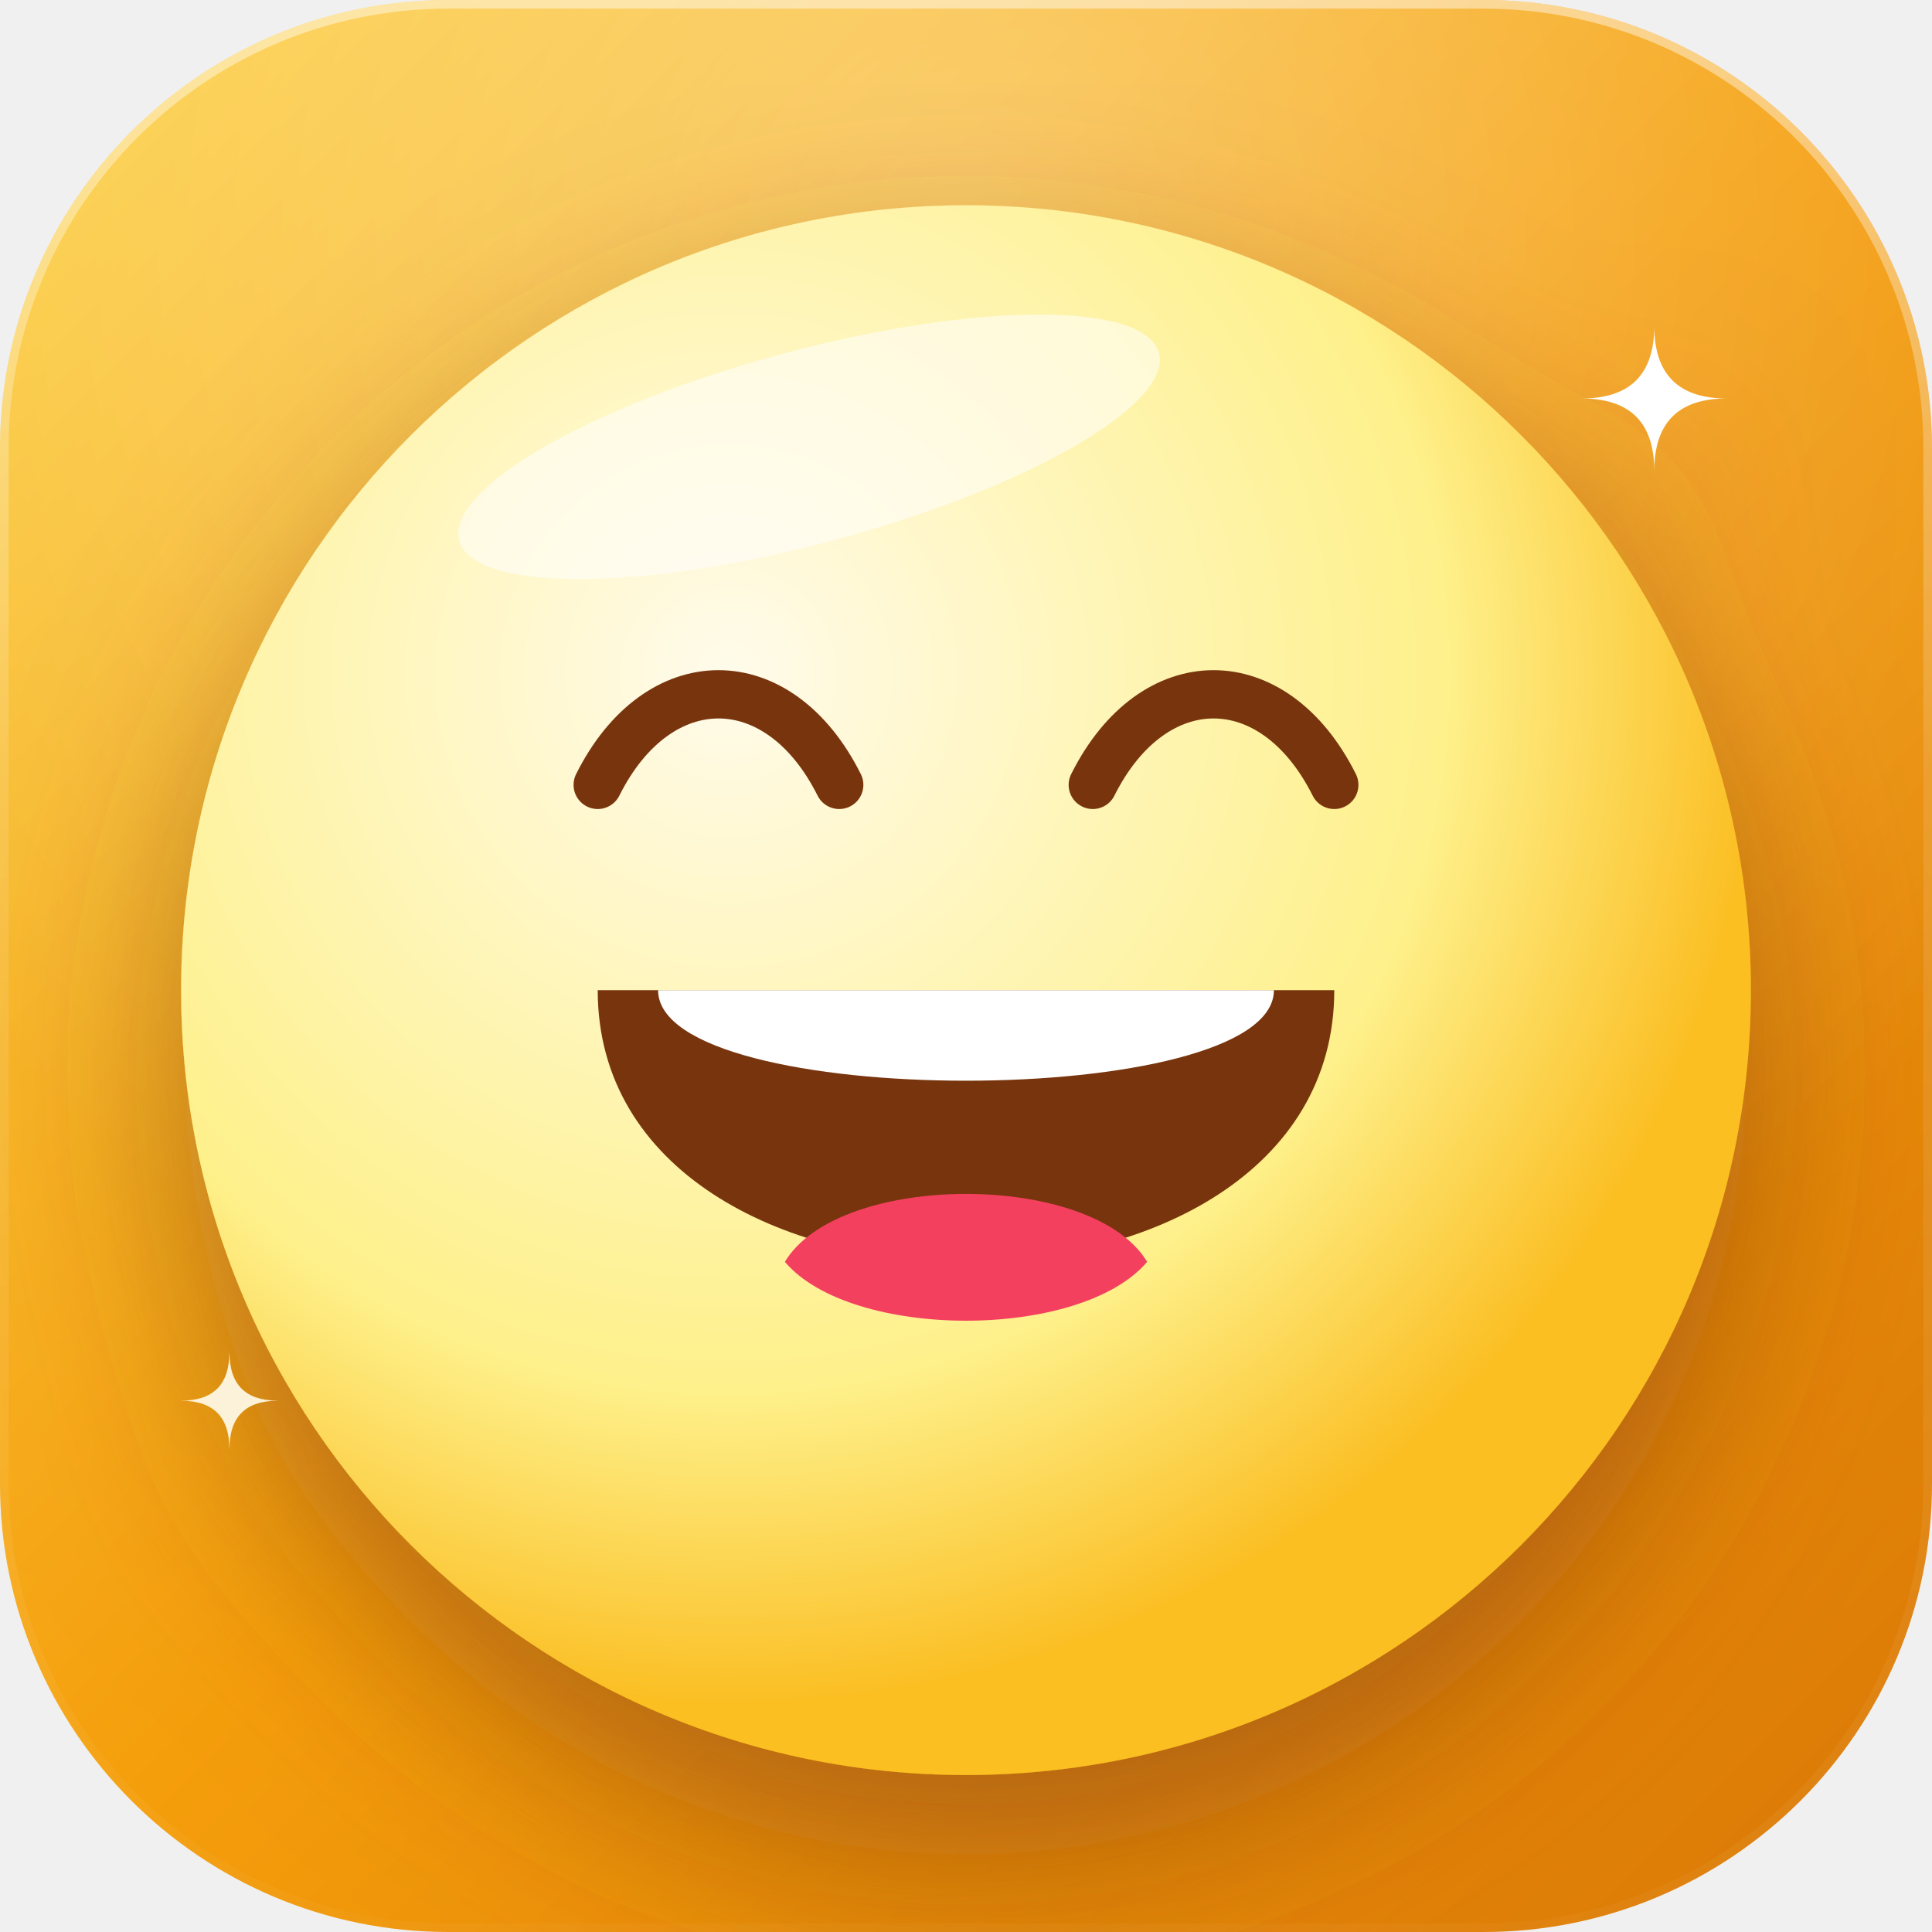
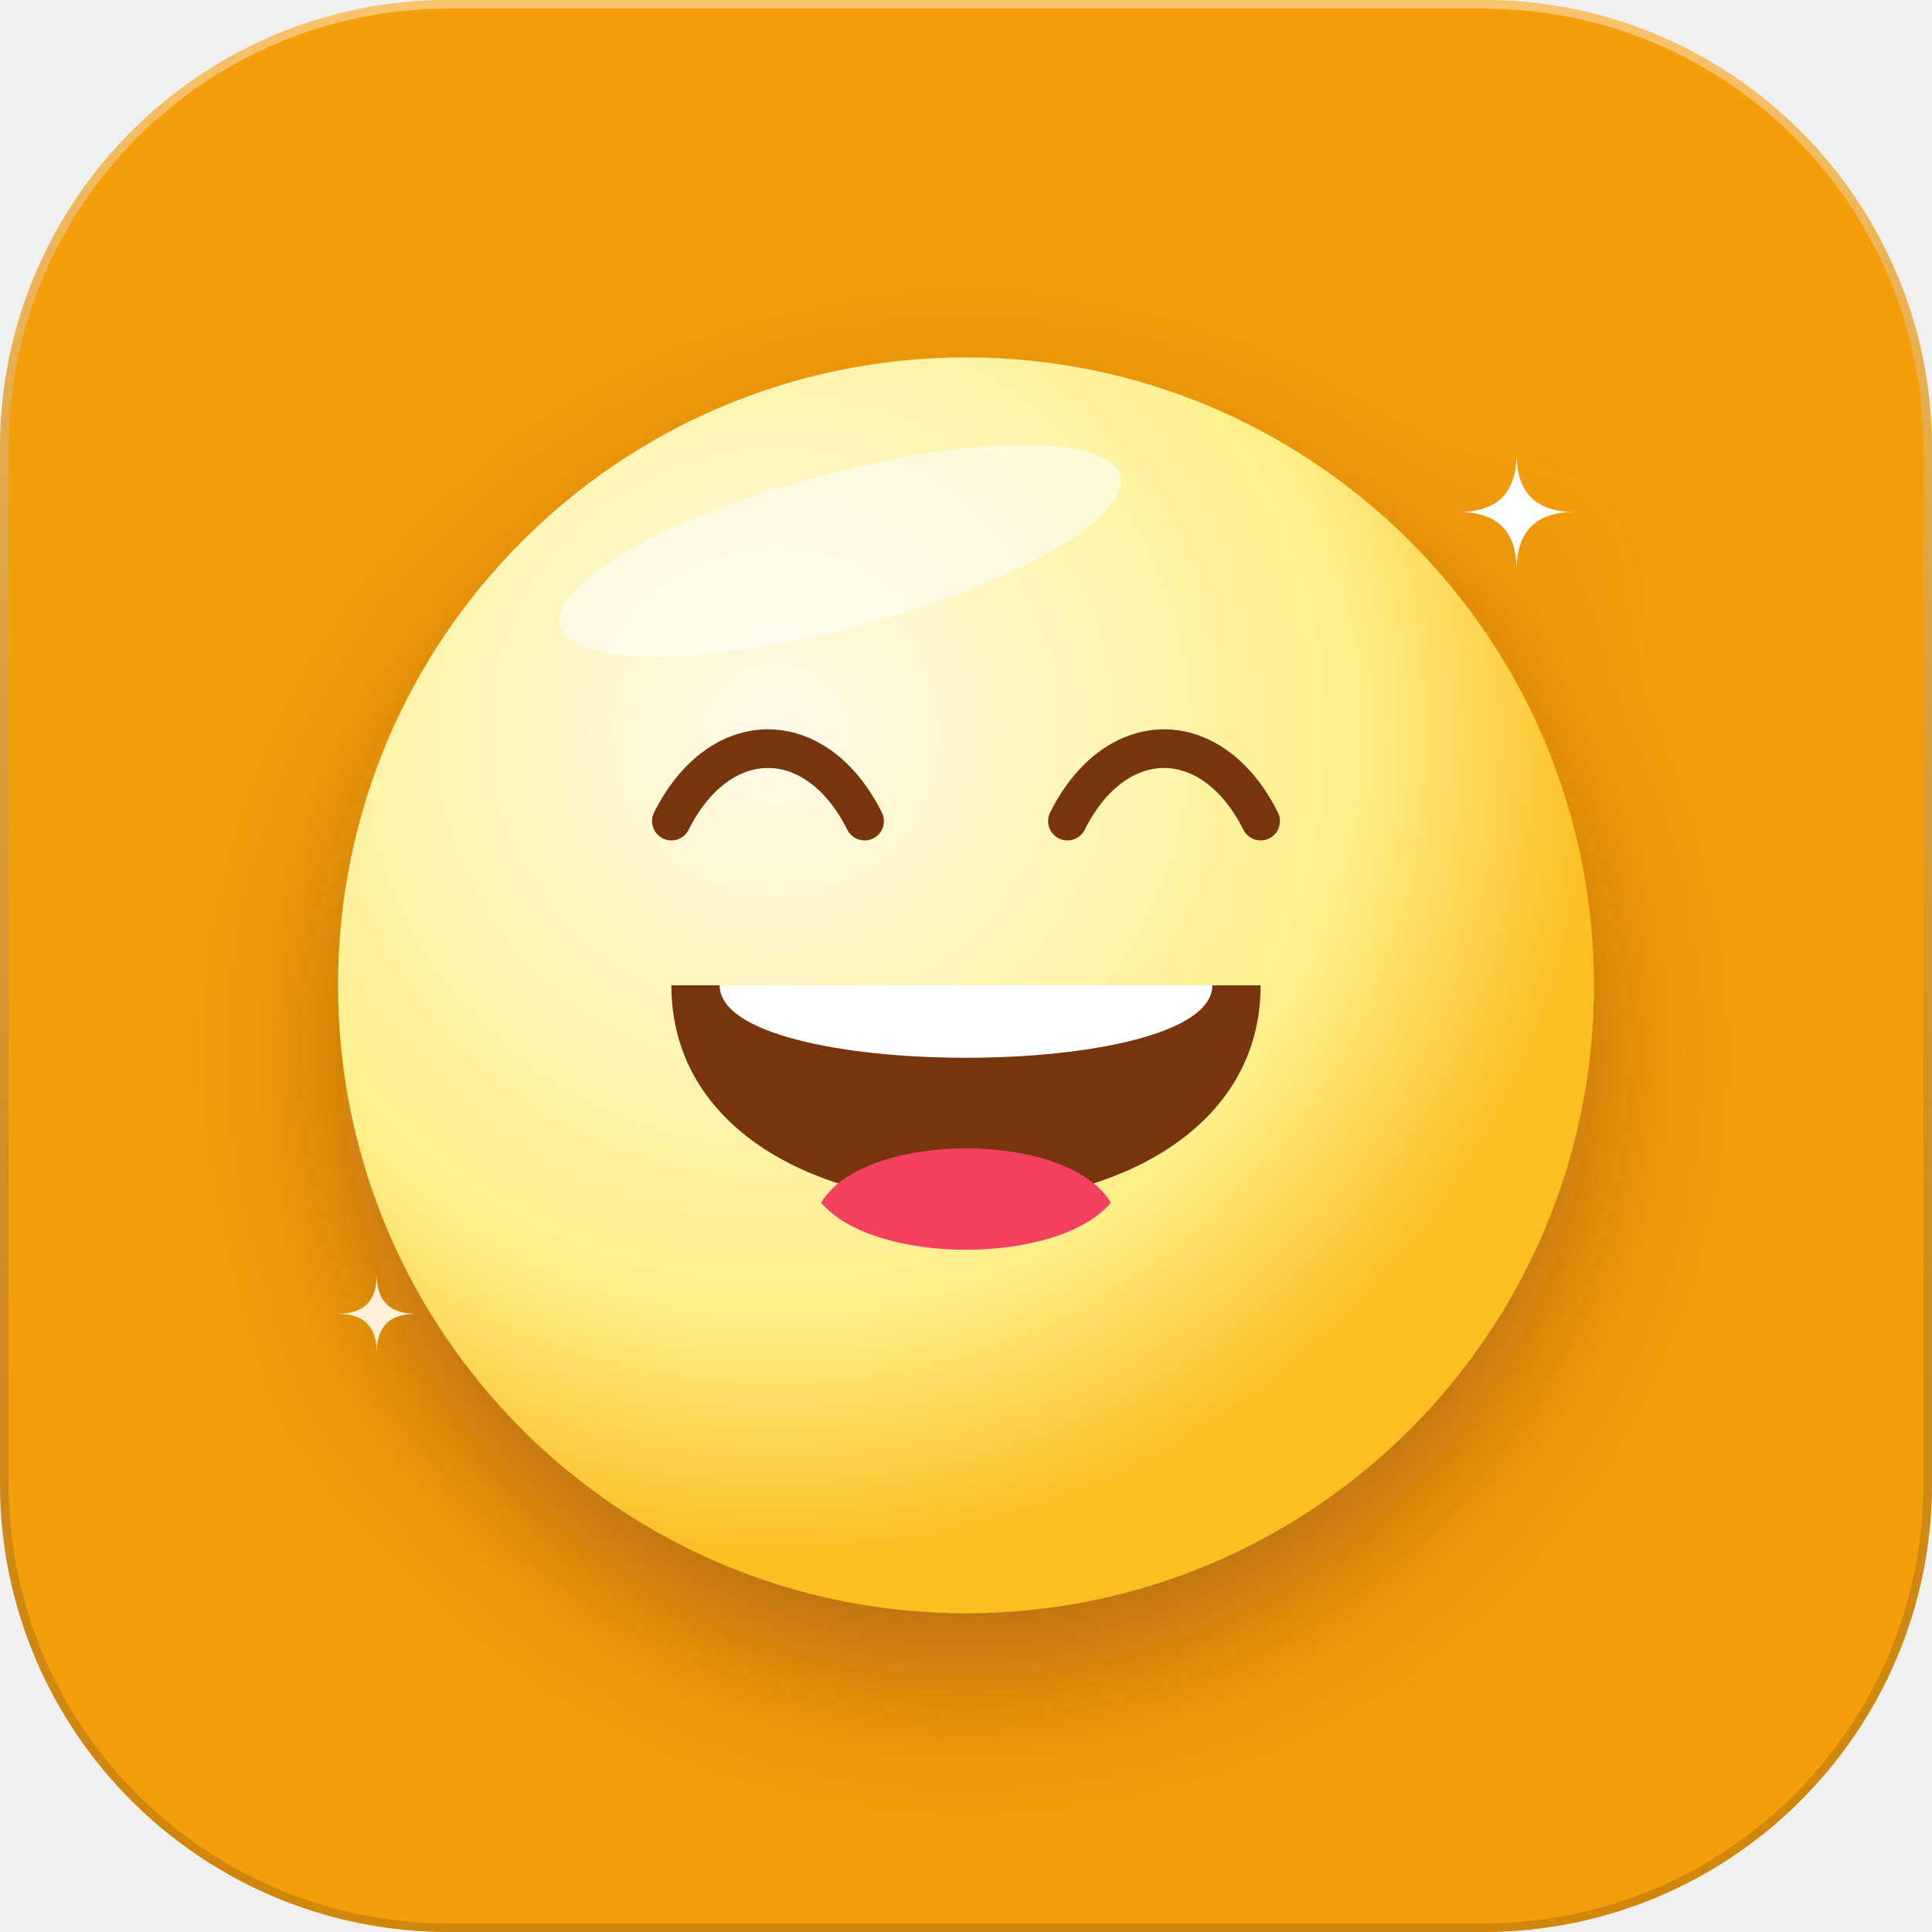
<svg xmlns="http://www.w3.org/2000/svg" width="512" height="512" viewBox="32 32 448 448">
  <defs>
-     <linearGradient id="bg" x1="0%" y1="0%" x2="100%" y2="100%">
-       <stop offset="0%" stop-color="#FCD34D" />
-       <stop offset="50%" stop-color="#F59E0B" />
-       <stop offset="100%" stop-color="#D97706" />
-     </linearGradient>
-     <radialGradient id="topSheen" cx="50%" cy="12%" r="65%">
-       <stop offset="0%" stop-color="#FFFFFF" stop-opacity="0.32" />
-       <stop offset="100%" stop-color="#FFFFFF" stop-opacity="0" />
-     </radialGradient>
-     <linearGradient id="specularRim" x1="0%" y1="0%" x2="0%" y2="100%">
-       <stop offset="0%" stop-color="#FFFFFF" stop-opacity="0.45" />
-       <stop offset="40%" stop-color="#FFFFFF" stop-opacity="0.12" />
-       <stop offset="100%" stop-color="#FFFFFF" stop-opacity="0.03" />
-     </linearGradient>
    <radialGradient id="faceShine" cx="35%" cy="30%" r="65%">
      <stop offset="0%" stop-color="#FFFBEB" />
      <stop offset="70%" stop-color="#FEF08A" />
      <stop offset="100%" stop-color="#FBBF24" />
    </radialGradient>
    <filter id="shadow" x="-20%" y="-20%" width="140%" height="140%">
      <feDropShadow dx="0" dy="14" stdDeviation="16" flood-color="#78350F" flood-opacity="0.5" />
    </filter>
+     <linearGradient id="specularRim" x1="0%" y1="0%" x2="0%" y2="100%">
+       <stop offset="0%" stop-color="#FFFFFF" stop-opacity="0.40" />
+       <stop offset="100%" stop-color="#000000" stop-opacity="0.15" />
+     </linearGradient>
  </defs>
-   <rect x="32" y="32" width="448" height="448" rx="104" fill="url(#bg)" />
-   <rect x="32" y="32" width="448" height="448" rx="104" fill="url(#topSheen)" />
-   <rect x="33" y="33" width="446" height="446" rx="103" fill="none" stroke="url(#specularRim)" stroke-width="2" />
-   <g transform="translate(-102.400 -102.400) scale(1.4)">
+   <rect x="32" y="32" width="448" height="448" rx="104" fill="#F59E0B" />
+   <g transform="translate(-30.72 -30.72) scale(1.12)">
    <g filter="url(#shadow)">
      <circle cx="256" cy="260" r="130" fill="url(#faceShine)" />
      <ellipse cx="230" cy="170" rx="60" ry="16" fill="#FFFFFF" fill-opacity="0.55" transform="rotate(-15 230 170)" />
      <path d="M 195, 226 C 205, 206 225, 206 235, 226" fill="none" stroke="#78350F" stroke-width="8" stroke-linecap="round" />
      <path d="M 277, 226 C 287, 206 307, 206 317, 226" fill="none" stroke="#78350F" stroke-width="8" stroke-linecap="round" />
      <path d="M 195, 260 C 195, 320 317, 320 317, 260 Z" fill="#78350F" />
      <path d="M 205, 260 C 205, 280 307, 280 307, 260 Z" fill="#FFFFFF" />
      <path d="M 226, 305 C 235, 290 277, 290 286, 305 C 275, 318 237, 318 226, 305 Z" fill="#F43F5E" />
      <path d="M 370, 150 Q 370, 162 382, 162 Q 370, 162 370, 174 Q 370, 162 358, 162 Q 370, 162 370, 150 Z" fill="#FFFFFF" />
      <path d="M 134, 320 Q 134, 328 142, 328 Q 134, 328 134, 336 Q 134, 328 126, 328 Q 134, 328 134, 320 Z" fill="#FFFBEB" opacity="0.9" />
    </g>
  </g>
+   <rect x="33" y="33" width="446" height="446" rx="103" fill="none" stroke="url(#specularRim)" stroke-width="2" />
</svg>
